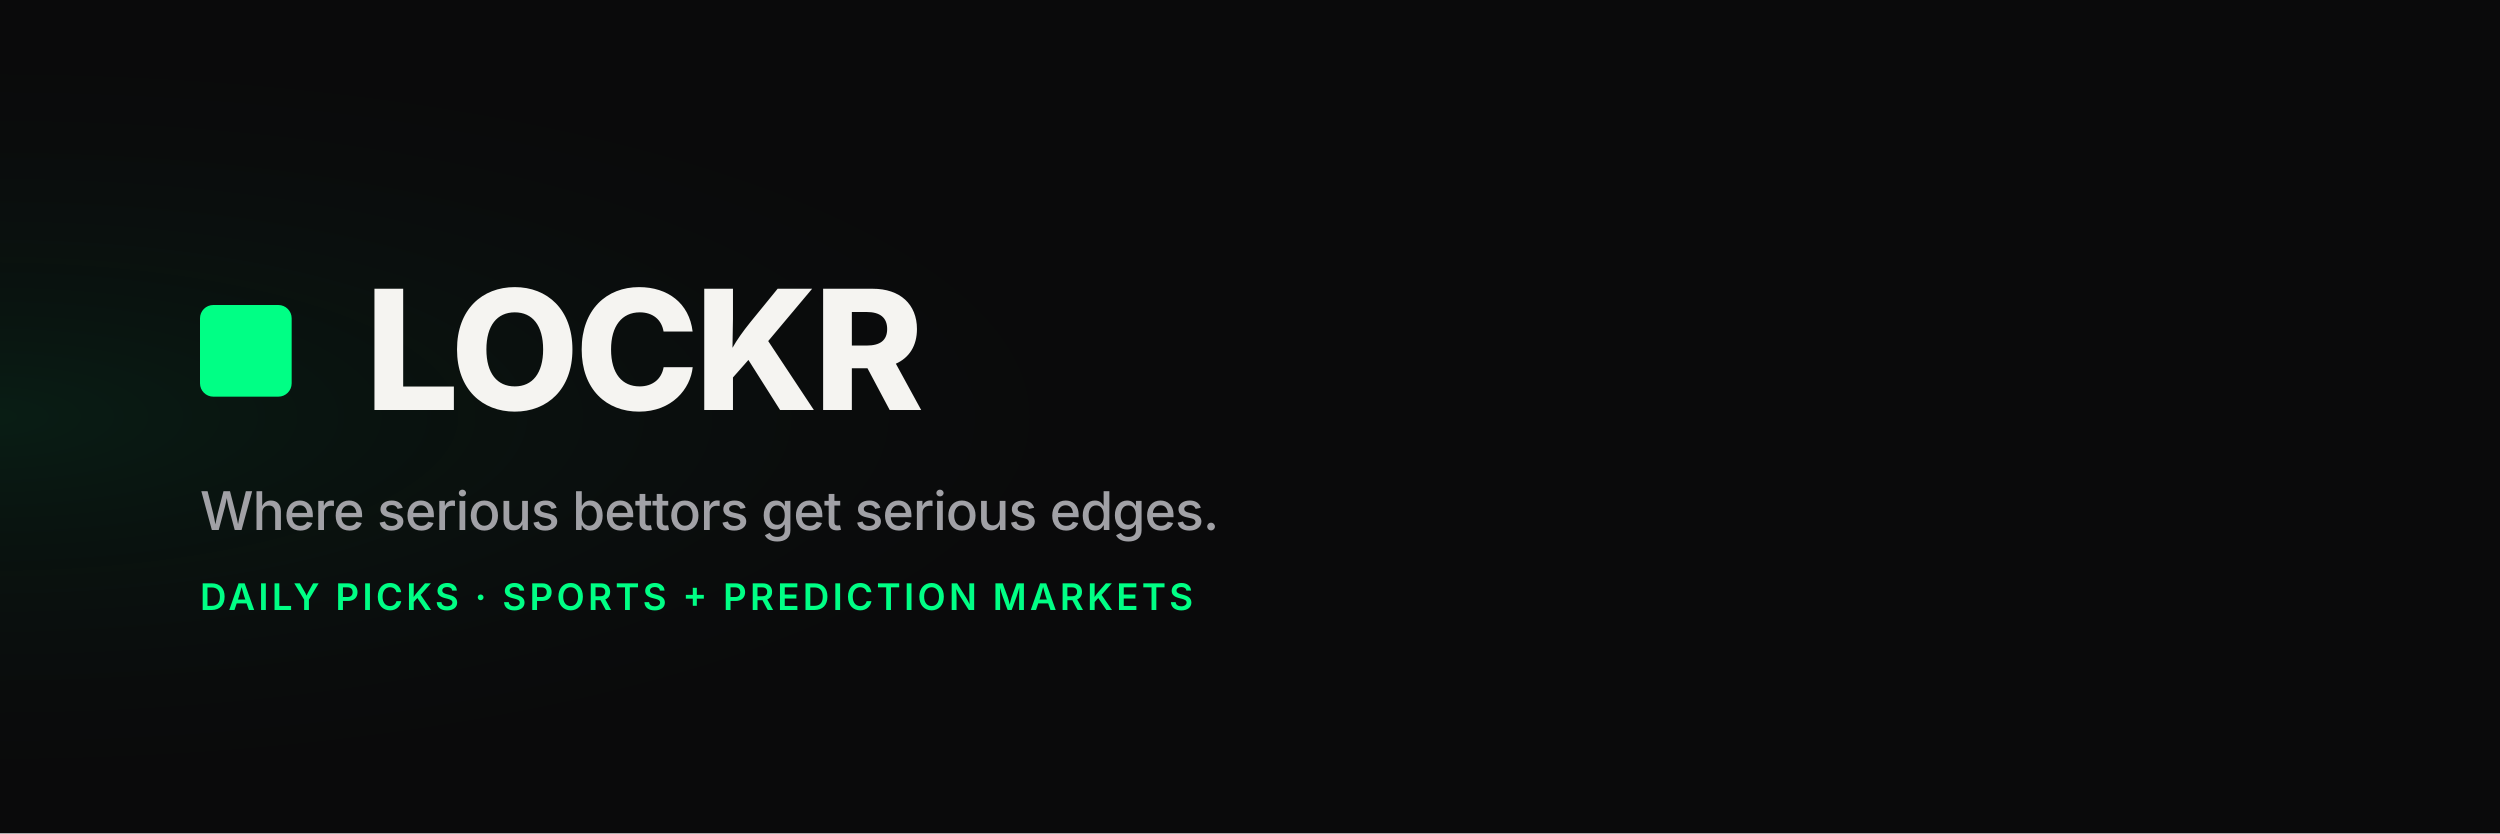
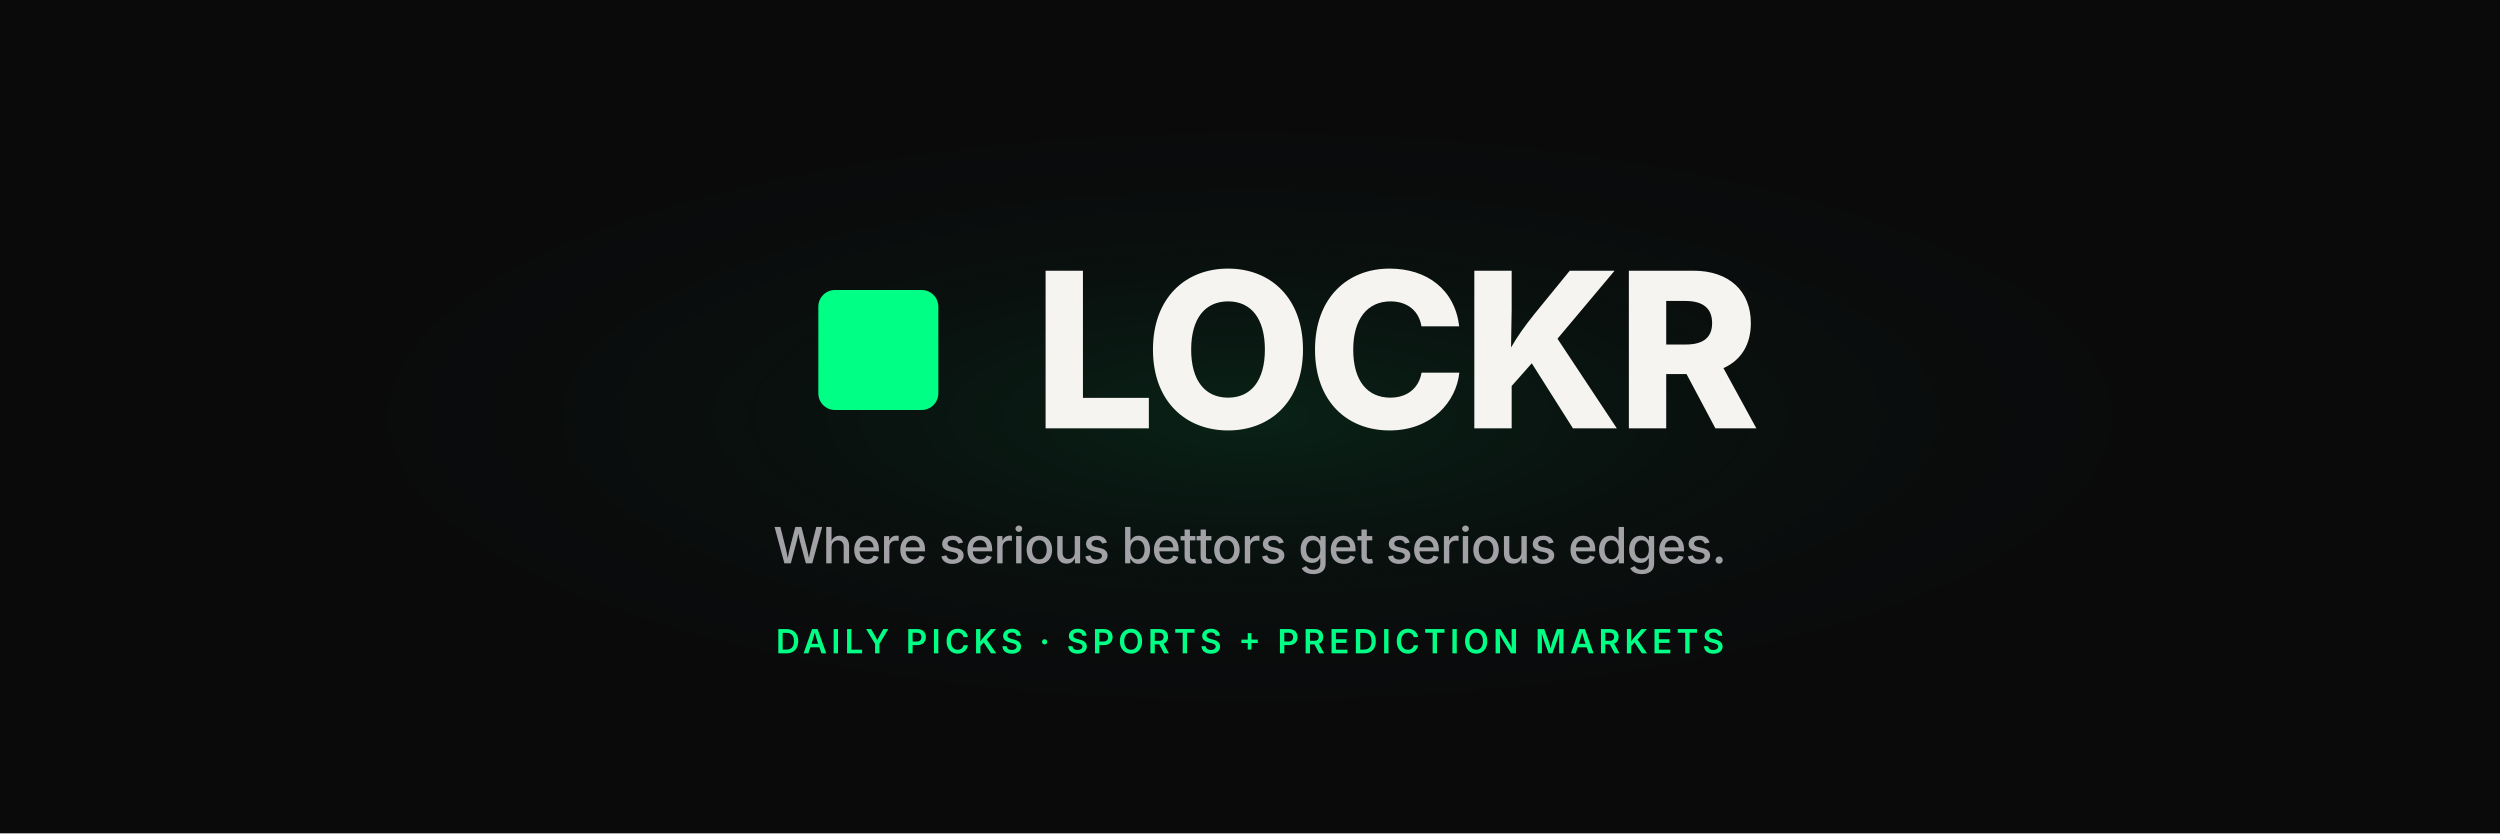
<svg xmlns="http://www.w3.org/2000/svg" width="1500" height="500" viewBox="0 0 1500 500">
  <rect width="1500" height="500" fill="#0a0a0b" />
  <defs>
-     <radialGradient id="bannerGlow" cx="0%" cy="50%" r="80%">
-       <stop offset="0%" stop-color="#00ff85" stop-opacity="0.08" />
-       <stop offset="60%" stop-color="#0a0a0b" stop-opacity="0" />
+     <radialGradient id="bannerGlow" cx="50%" cy="50%" r="60%">
+       <stop offset="0%" stop-color="#00ff85" stop-opacity="0.10" />
+       <stop offset="65%" stop-color="#0a0a0b" stop-opacity="0" />
    </radialGradient>
  </defs>
  <rect width="1500" height="500" fill="url(#bannerGlow)" />
-   <rect x="120" y="183" width="55" height="55" rx="8" fill="#00ff85" />
-   <text x="219" y="246" font-family="-apple-system, BlinkMacSystemFont, 'Segoe UI', Inter, system-ui, sans-serif" font-size="100" font-weight="800" letter-spacing="-2.5" fill="#f5f4f1">LOCKR</text>
-   <text x="120" y="318" font-family="-apple-system, BlinkMacSystemFont, 'Segoe UI', Inter, system-ui, sans-serif" font-size="32" font-weight="500" letter-spacing="-0.5" fill="#a1a1a6">Where serious bettors get serious edges.</text>
-   <text x="120" y="366" font-family="-apple-system, BlinkMacSystemFont, 'Segoe UI', Inter, system-ui, sans-serif" font-size="22" font-weight="600" letter-spacing="2" fill="#00ff85">DAILY PICKS · SPORTS + PREDICTION MARKETS</text>
+   <rect x="491" y="174" width="72" height="72" rx="10" fill="#00ff85" />
+   <text x="620" y="257" font-family="-apple-system, BlinkMacSystemFont, 'Segoe UI', Inter, system-ui, sans-serif" font-size="130" font-weight="800" letter-spacing="-3.25" fill="#f5f4f1">LOCKR</text>
+   <text x="750" y="338" font-family="-apple-system, BlinkMacSystemFont, 'Segoe UI', Inter, system-ui, sans-serif" font-size="30" font-weight="500" letter-spacing="-0.5" fill="#a1a1a6" text-anchor="middle">Where serious bettors get serious edges.</text>
+   <text x="750" y="392" font-family="-apple-system, BlinkMacSystemFont, 'Segoe UI', Inter, system-ui, sans-serif" font-size="20" font-weight="600" letter-spacing="2.5" fill="#00ff85" text-anchor="middle">DAILY PICKS · SPORTS + PREDICTION MARKETS</text>
</svg>
